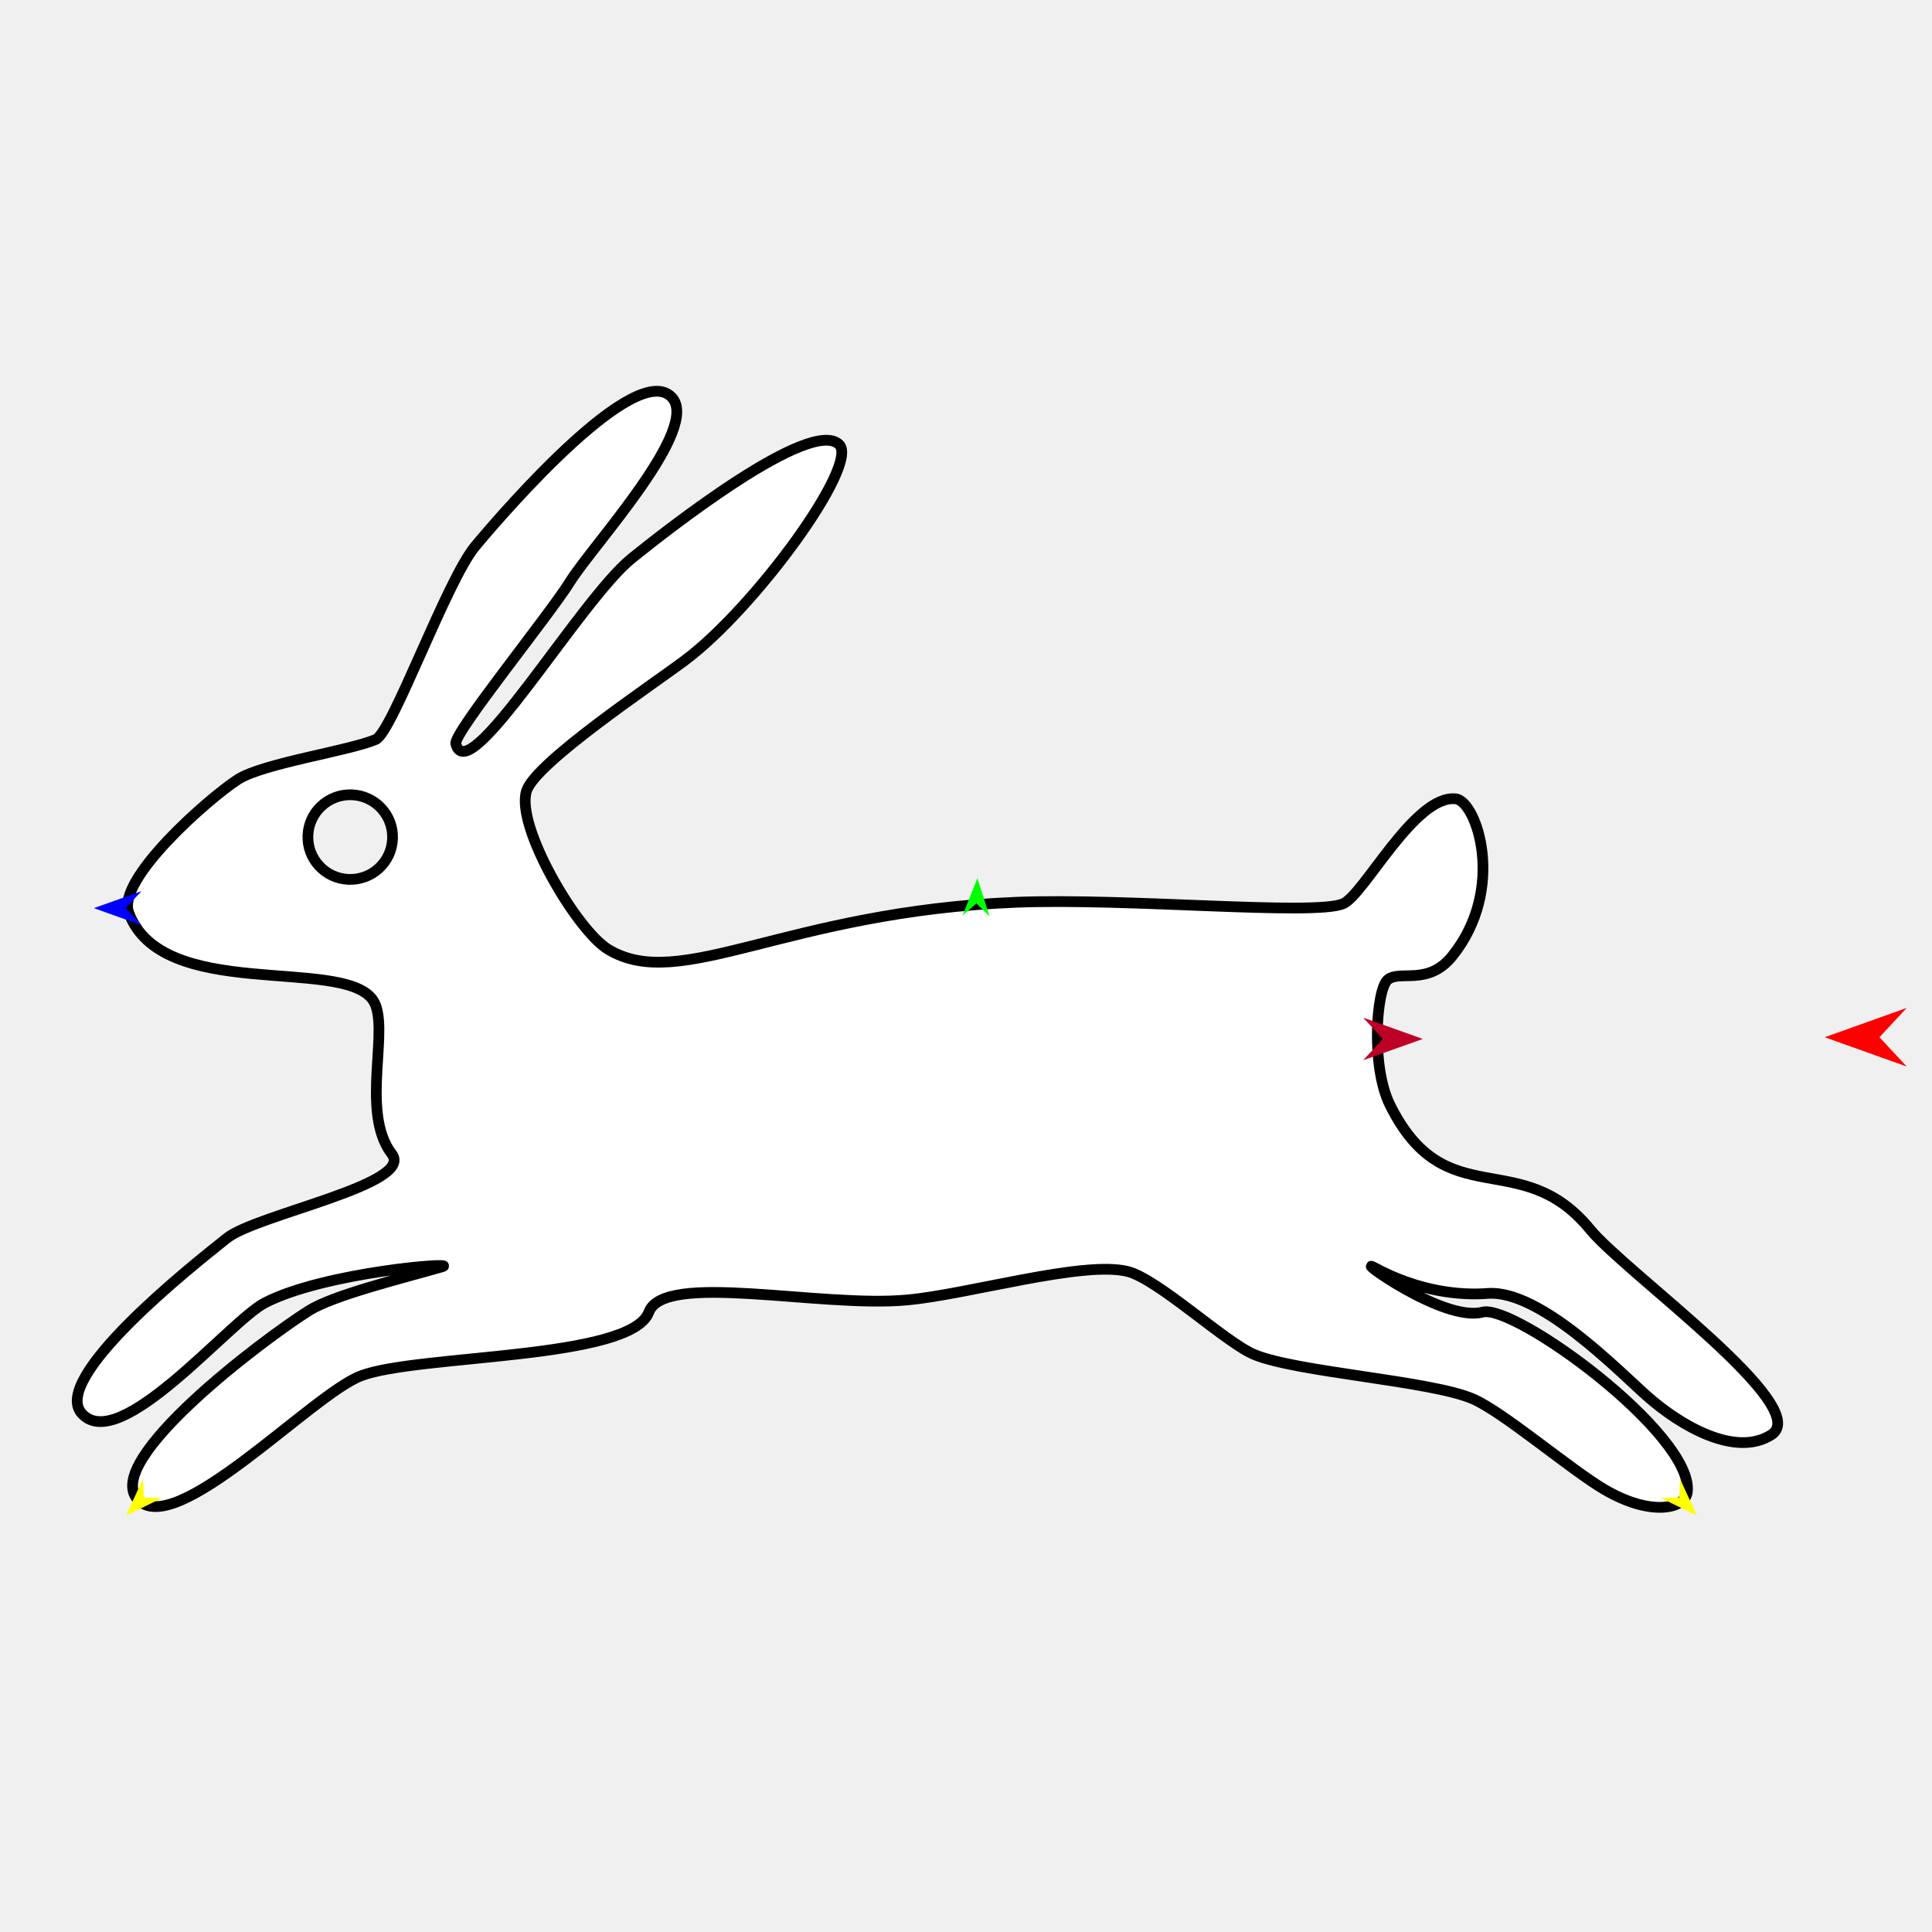
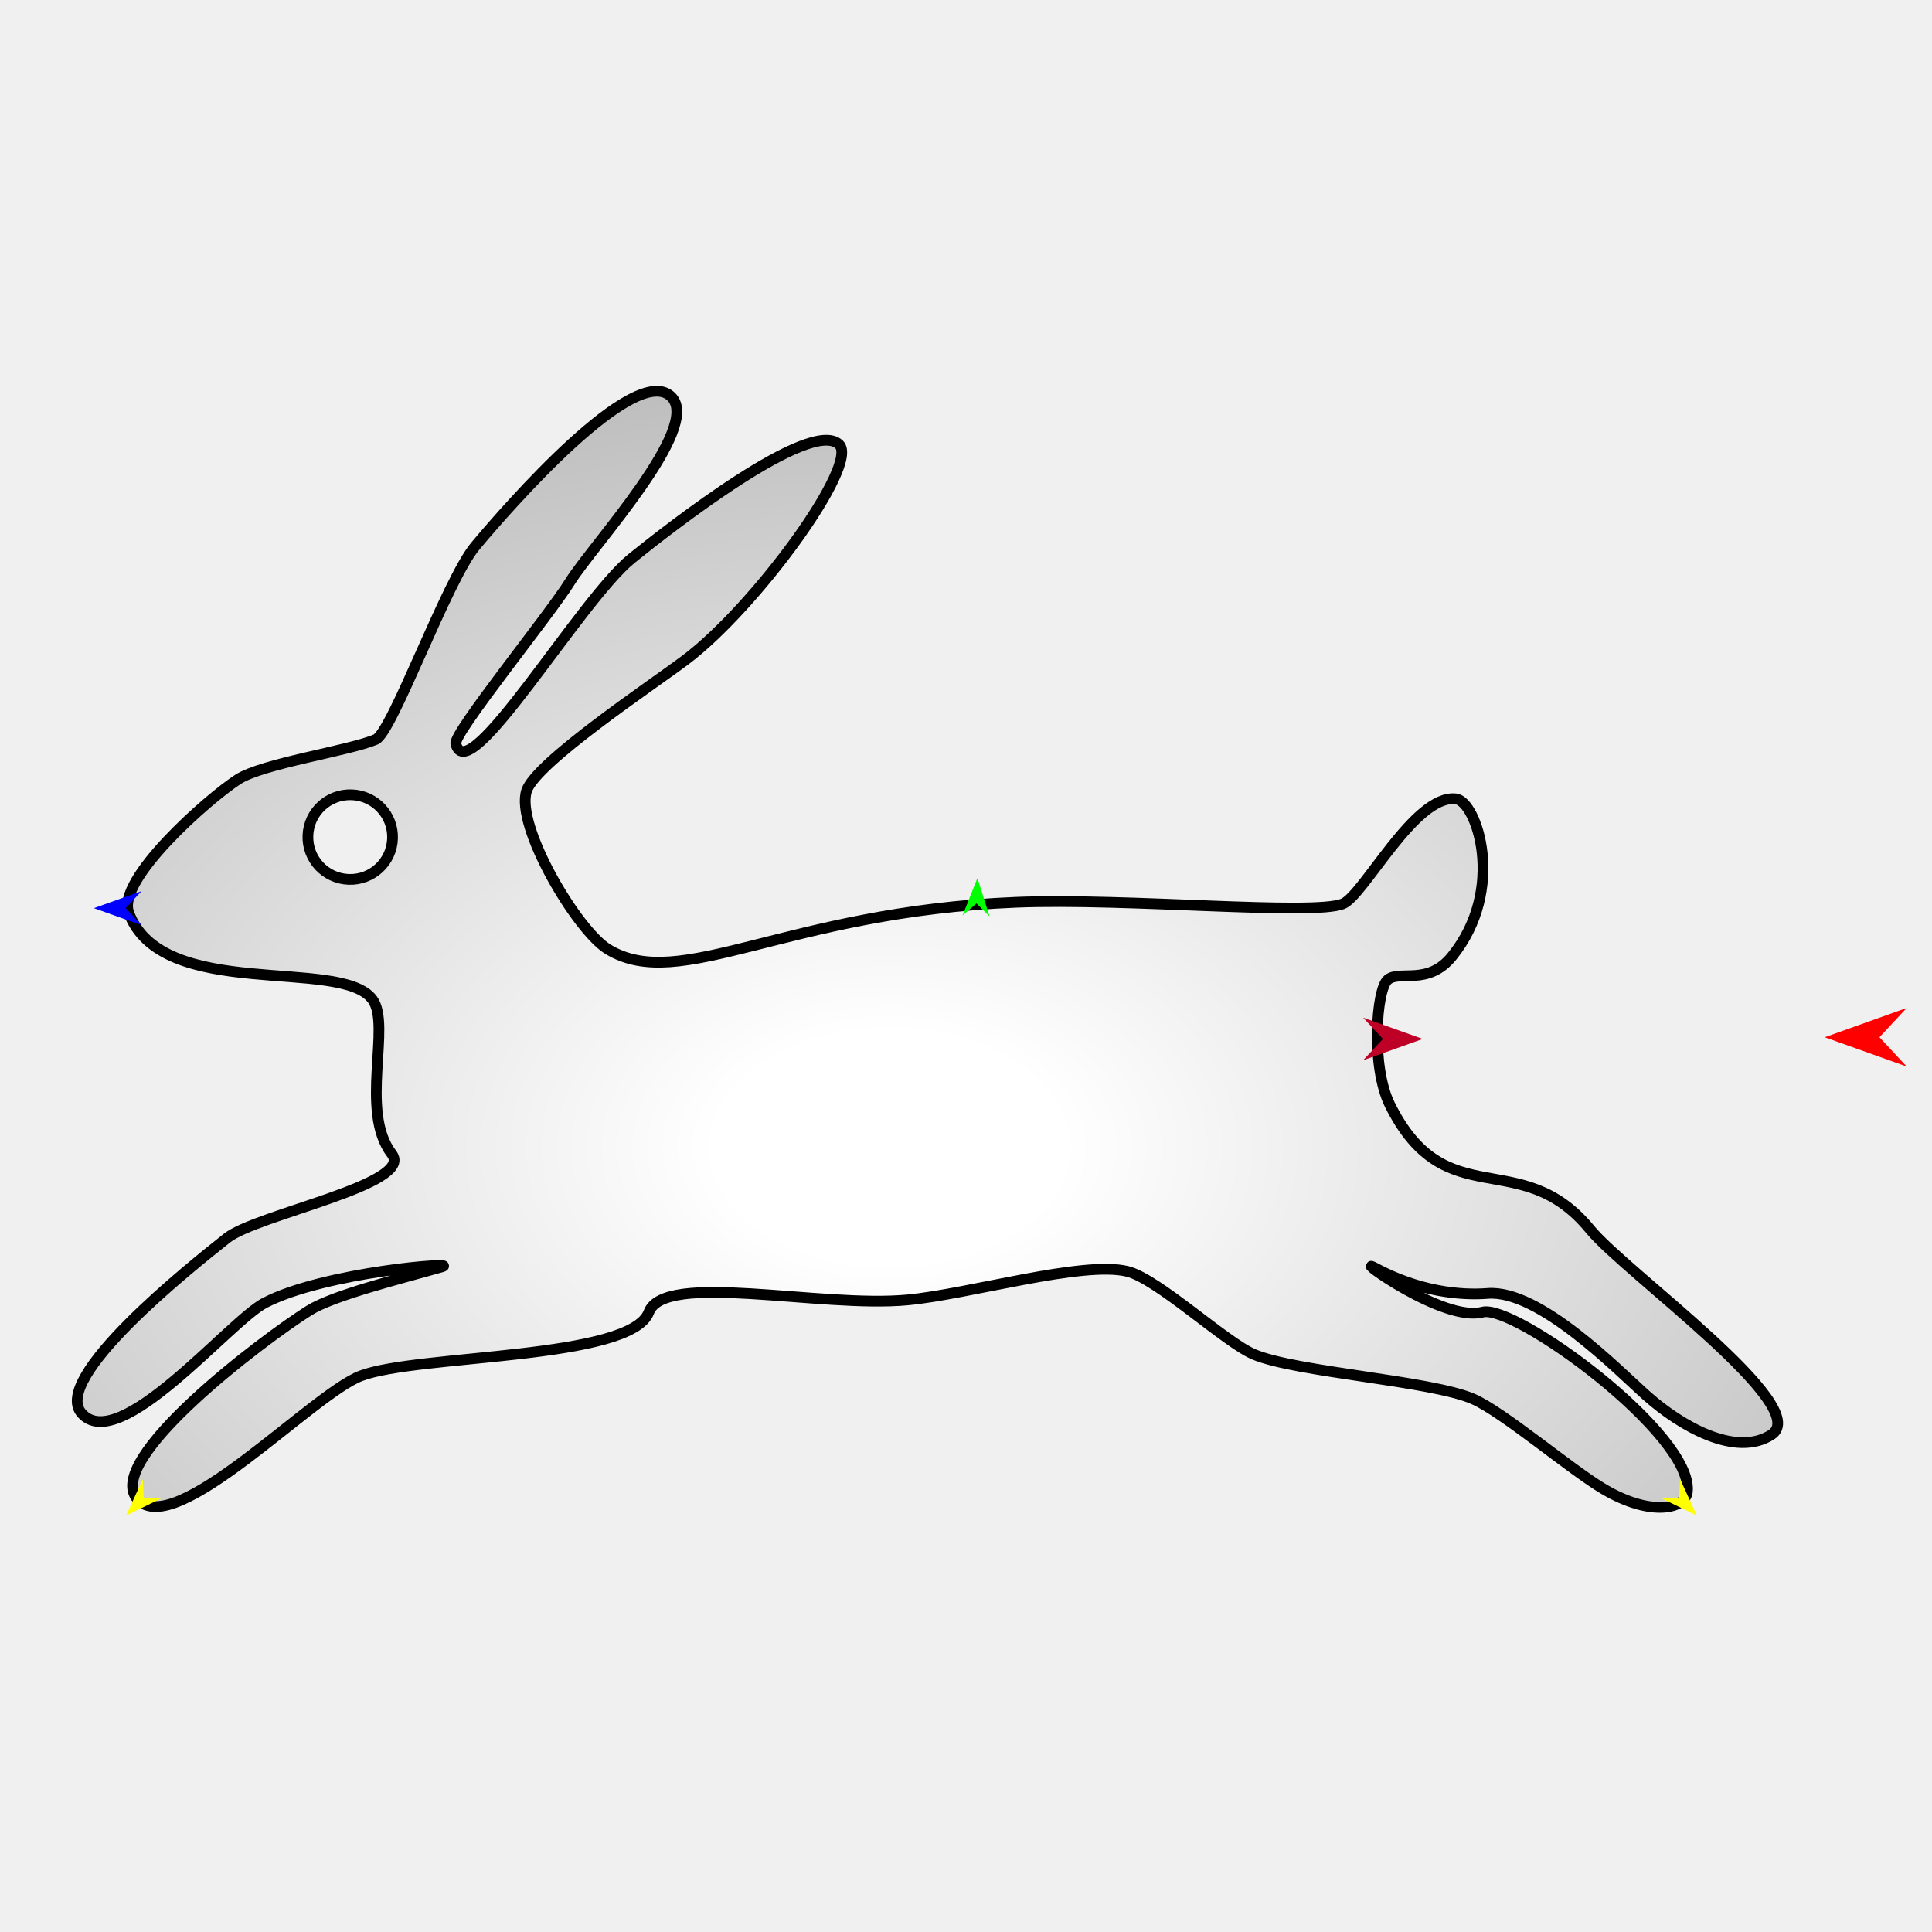
<svg xmlns="http://www.w3.org/2000/svg" version="1.1" id="Frame_0" width="720px" height="720px">
  <g id="rabbit">
    <g id="rabbit">
-       <path fill="#ffffff" fill-rule="evenodd" stroke="#000000" stroke-width="4" stroke-linecap="round" stroke-linejoin="round" d="M 114.753 311.350 C 115.090 302.624 122.400 295.856 131.126 296.193 C 139.852 296.529 146.620 303.839 146.284 312.565 C 145.948 321.291 138.637 328.059 129.911 327.723 C 121.185 327.387 114.417 320.076 114.753 311.350 M 517.203 365.082 C 521.654 361.424 532.181 367.463 541.137 356.393 C 561.452 331.280 550.300 298.586 542.541 297.712 C 527.224 295.989 508.253 333.664 500.472 336.826 C 489.434 341.310 420.042 334.599 378.702 336.254 C 292.520 339.706 253.606 370.159 226.620 353.787 C 214.904 346.678 191.925 307.668 196.253 294.666 C 199.765 284.115 242.703 255.487 255.330 246.026 C 281.547 226.384 320.427 173.019 312.706 165.643 C 302.148 155.557 249.547 196.674 235.401 208.101 C 216.057 223.727 174.313 295.075 169.871 277.168 C 168.897 273.243 204.399 229.663 212.472 216.730 C 221.042 203.001 261.661 159.331 250.204 147.901 C 236.805 134.533 189.280 188.956 177.157 203.491 C 166.446 216.332 146.200 272.974 140.016 275.589 C 129.850 279.887 97.853 284.479 88.606 290.506 C 77.533 297.722 43.417 327.659 47.958 340.072 C 60.171 373.457 126.796 356.538 138.767 372.403 C 145.983 381.965 133.763 414.116 146.017 430.048 C 154.686 441.318 95.732 452.550 84.597 461.391 C 70.893 472.270 18.837 513.632 30.442 526.728 C 44.428 542.510 85.457 492.423 98.673 485.554 C 120.928 473.988 171.728 470.110 164.681 472.122 C 148.893 476.632 124.287 482.695 115.185 488.402 C 98.582 498.812 38.079 544.232 51.261 558.731 C 65.256 574.125 116.193 519.702 134.526 512.732 C 155.702 504.681 235.116 506.829 241.805 488.998 C 247.537 473.721 305.536 487.498 338.196 484.447 C 361.164 482.301 403.593 469.772 420.144 473.816 C 431.450 476.578 456.619 500.257 467.349 504.766 C 483.179 511.417 533.204 514.523 548.960 521.348 C 560.197 526.216 585.346 547.699 597.863 555.052 C 615.389 565.349 628.161 562.253 628.832 555.901 C 631.092 534.503 564.391 485.829 552.502 488.992 C 537.973 492.856 504.250 468.107 512.162 472.387 C 528.725 481.347 544.227 482.824 554.418 482.027 C 573.715 480.517 602.901 510.609 613.796 520.271 C 626.247 531.312 646.748 543.264 660.129 534.701 C 676.209 524.409 605.903 474.400 592.548 458.118 C 566.585 426.466 538.720 453.612 517.949 411.683 C 510.911 397.477 512.844 368.664 517.203 365.082 Z" />
+       <radialGradient id="3772D716-79FA-438D-BDA5-F276A6ABBF5A_0" cx="47.75%" cy="67.61%" r="238.86%">
+         <stop offset="4.31%" style="stop-color:rgb(255,255,255);stop-opacity:1.00" />
+         <stop offset="100.00%" style="stop-color:rgb(0,0,0);stop-opacity:1.00" />
+       </radialGradient>
+       <path fill="url(#3772D716-79FA-438D-BDA5-F276A6ABBF5A_0)" fill-rule="evenodd" stroke="#000000" stroke-width="4" stroke-linecap="round" stroke-linejoin="round" d="M 114.753 311.350 C 115.090 302.624 122.400 295.856 131.126 296.193 C 139.852 296.529 146.620 303.839 146.284 312.565 C 145.948 321.291 138.637 328.059 129.911 327.723 C 121.185 327.387 114.417 320.076 114.753 311.350 M 517.203 365.082 C 521.654 361.424 532.181 367.463 541.137 356.393 C 561.452 331.280 550.300 298.586 542.540 297.712 C 527.224 295.989 508.253 333.664 500.472 336.826 C 489.434 341.310 420.042 334.599 378.702 336.254 C 292.520 339.706 253.606 370.159 226.620 353.787 C 214.904 346.678 191.925 307.668 196.253 294.666 C 199.765 284.115 242.703 255.487 255.330 246.026 C 281.546 226.384 320.427 173.019 312.706 165.643 C 302.148 155.557 249.547 196.674 235.401 208.101 C 216.057 223.727 174.313 295.075 169.871 277.168 C 168.897 273.243 204.399 229.663 212.472 216.730 C 221.042 203.001 261.661 159.331 250.204 147.901 C 236.805 134.533 189.280 188.956 177.157 203.491 C 166.446 216.332 146.200 272.974 140.016 275.589 C 129.850 279.887 97.853 284.479 88.606 290.506 C 77.533 297.722 43.417 327.659 47.958 340.072 C 60.171 373.457 126.796 356.538 138.767 372.403 C 145.983 381.965 133.763 414.116 146.017 430.048 C 154.686 441.318 95.732 452.550 84.597 461.391 C 70.893 472.270 18.837 513.632 30.442 526.728 C 44.428 542.510 85.457 492.423 98.673 485.554 C 120.928 473.988 171.728 470.110 164.681 472.122 C 148.893 476.632 124.287 482.695 115.185 488.402 C 98.582 498.812 38.079 544.232 51.261 558.731 C 65.256 574.125 116.193 519.702 134.526 512.732 C 155.702 504.681 235.116 506.829 241.805 488.998 C 247.537 473.721 305.536 487.498 338.196 484.447 C 361.164 482.301 403.593 469.772 420.144 473.816 C 431.450 476.578 456.619 500.257 467.349 504.766 C 483.179 511.417 533.204 514.523 548.960 521.348 C 560.197 526.216 585.346 547.699 597.863 555.052 C 615.389 565.349 628.161 562.253 628.832 555.901 C 631.092 534.503 564.391 485.829 552.502 488.992 C 537.973 492.856 504.250 468.107 512.162 472.387 C 528.725 481.347 544.227 482.824 554.418 482.027 C 573.715 480.517 602.901 510.609 613.796 520.271 C 626.247 531.312 646.747 543.264 660.128 534.701 C 676.209 524.409 605.903 474.400 592.547 458.118 C 566.585 426.466 538.720 453.612 517.949 411.683 C 510.911 397.477 512.844 368.664 517.203 365.082 Z" />
    </g>
    <g id="specs_2">
-       <path fill="#ff0000" fill-rule="evenodd" stroke="none" d="M 680.018 386.547 C 680.021 386.546 710.570 375.636 710.573 375.635 C 710.572 375.636 700.420 386.546 700.419 386.547 C 700.420 386.548 710.572 397.458 710.573 397.459 C 710.570 397.458 680.021 386.548 680.018 386.547 Z" />
+       <path fill="#ff0000" fill-rule="evenodd" stroke="none" d="M 680.018 386.547 C 680.021 386.546 710.570 375.635 710.573 375.634 C 710.572 375.635 700.420 386.546 700.419 386.547 C 700.420 386.548 710.572 397.458 710.573 397.459 C 710.570 397.458 680.021 386.548 680.018 386.547 Z" />
      <path fill="#0000ff" fill-rule="evenodd" stroke="none" d="M 34.985 338.443 C 34.987 338.442 52.732 332.105 52.734 332.104 C 52.733 332.105 46.837 338.442 46.836 338.443 C 46.837 338.444 52.733 344.781 52.734 344.782 C 52.732 344.781 34.987 338.444 34.985 338.443 Z" />
      <path fill="#ffff00" fill-rule="evenodd" stroke="none" d="M 46.981 564.811 C 46.982 564.810 53.231 551.204 53.232 551.203 C 53.232 551.203 53.561 558.074 53.561 558.075 C 53.562 558.075 60.438 558.242 60.439 558.242 C 60.437 558.242 46.983 564.811 46.981 564.811 Z" />
      <path fill="#00ff00" fill-rule="evenodd" stroke="none" d="M 364.246 327.264 C 364.246 327.266 358.715 341.180 358.715 341.181 C 358.715 341.181 363.914 336.676 363.914 336.675 C 363.915 336.676 368.782 341.536 368.782 341.536 C 368.782 341.535 364.247 327.266 364.246 327.264 Z" />
      <path fill="#be0027" fill-rule="evenodd" stroke="none" d="M 530.230 387.182 C 530.228 387.181 508.001 379.243 507.999 379.242 C 508.000 379.243 515.385 387.181 515.386 387.182 C 515.385 387.182 508.000 395.120 507.999 395.121 C 508.001 395.120 530.228 387.182 530.230 387.182 Z" />
      <path fill="#ffff00" fill-rule="evenodd" stroke="none" d="M 632.375 564.811 C 632.375 564.810 626.125 551.204 626.125 551.203 C 626.125 551.203 625.795 558.074 625.795 558.075 C 625.795 558.075 618.919 558.242 618.918 558.242 C 618.919 558.242 632.374 564.811 632.375 564.811 Z" />
    </g>
  </g>
</svg>
